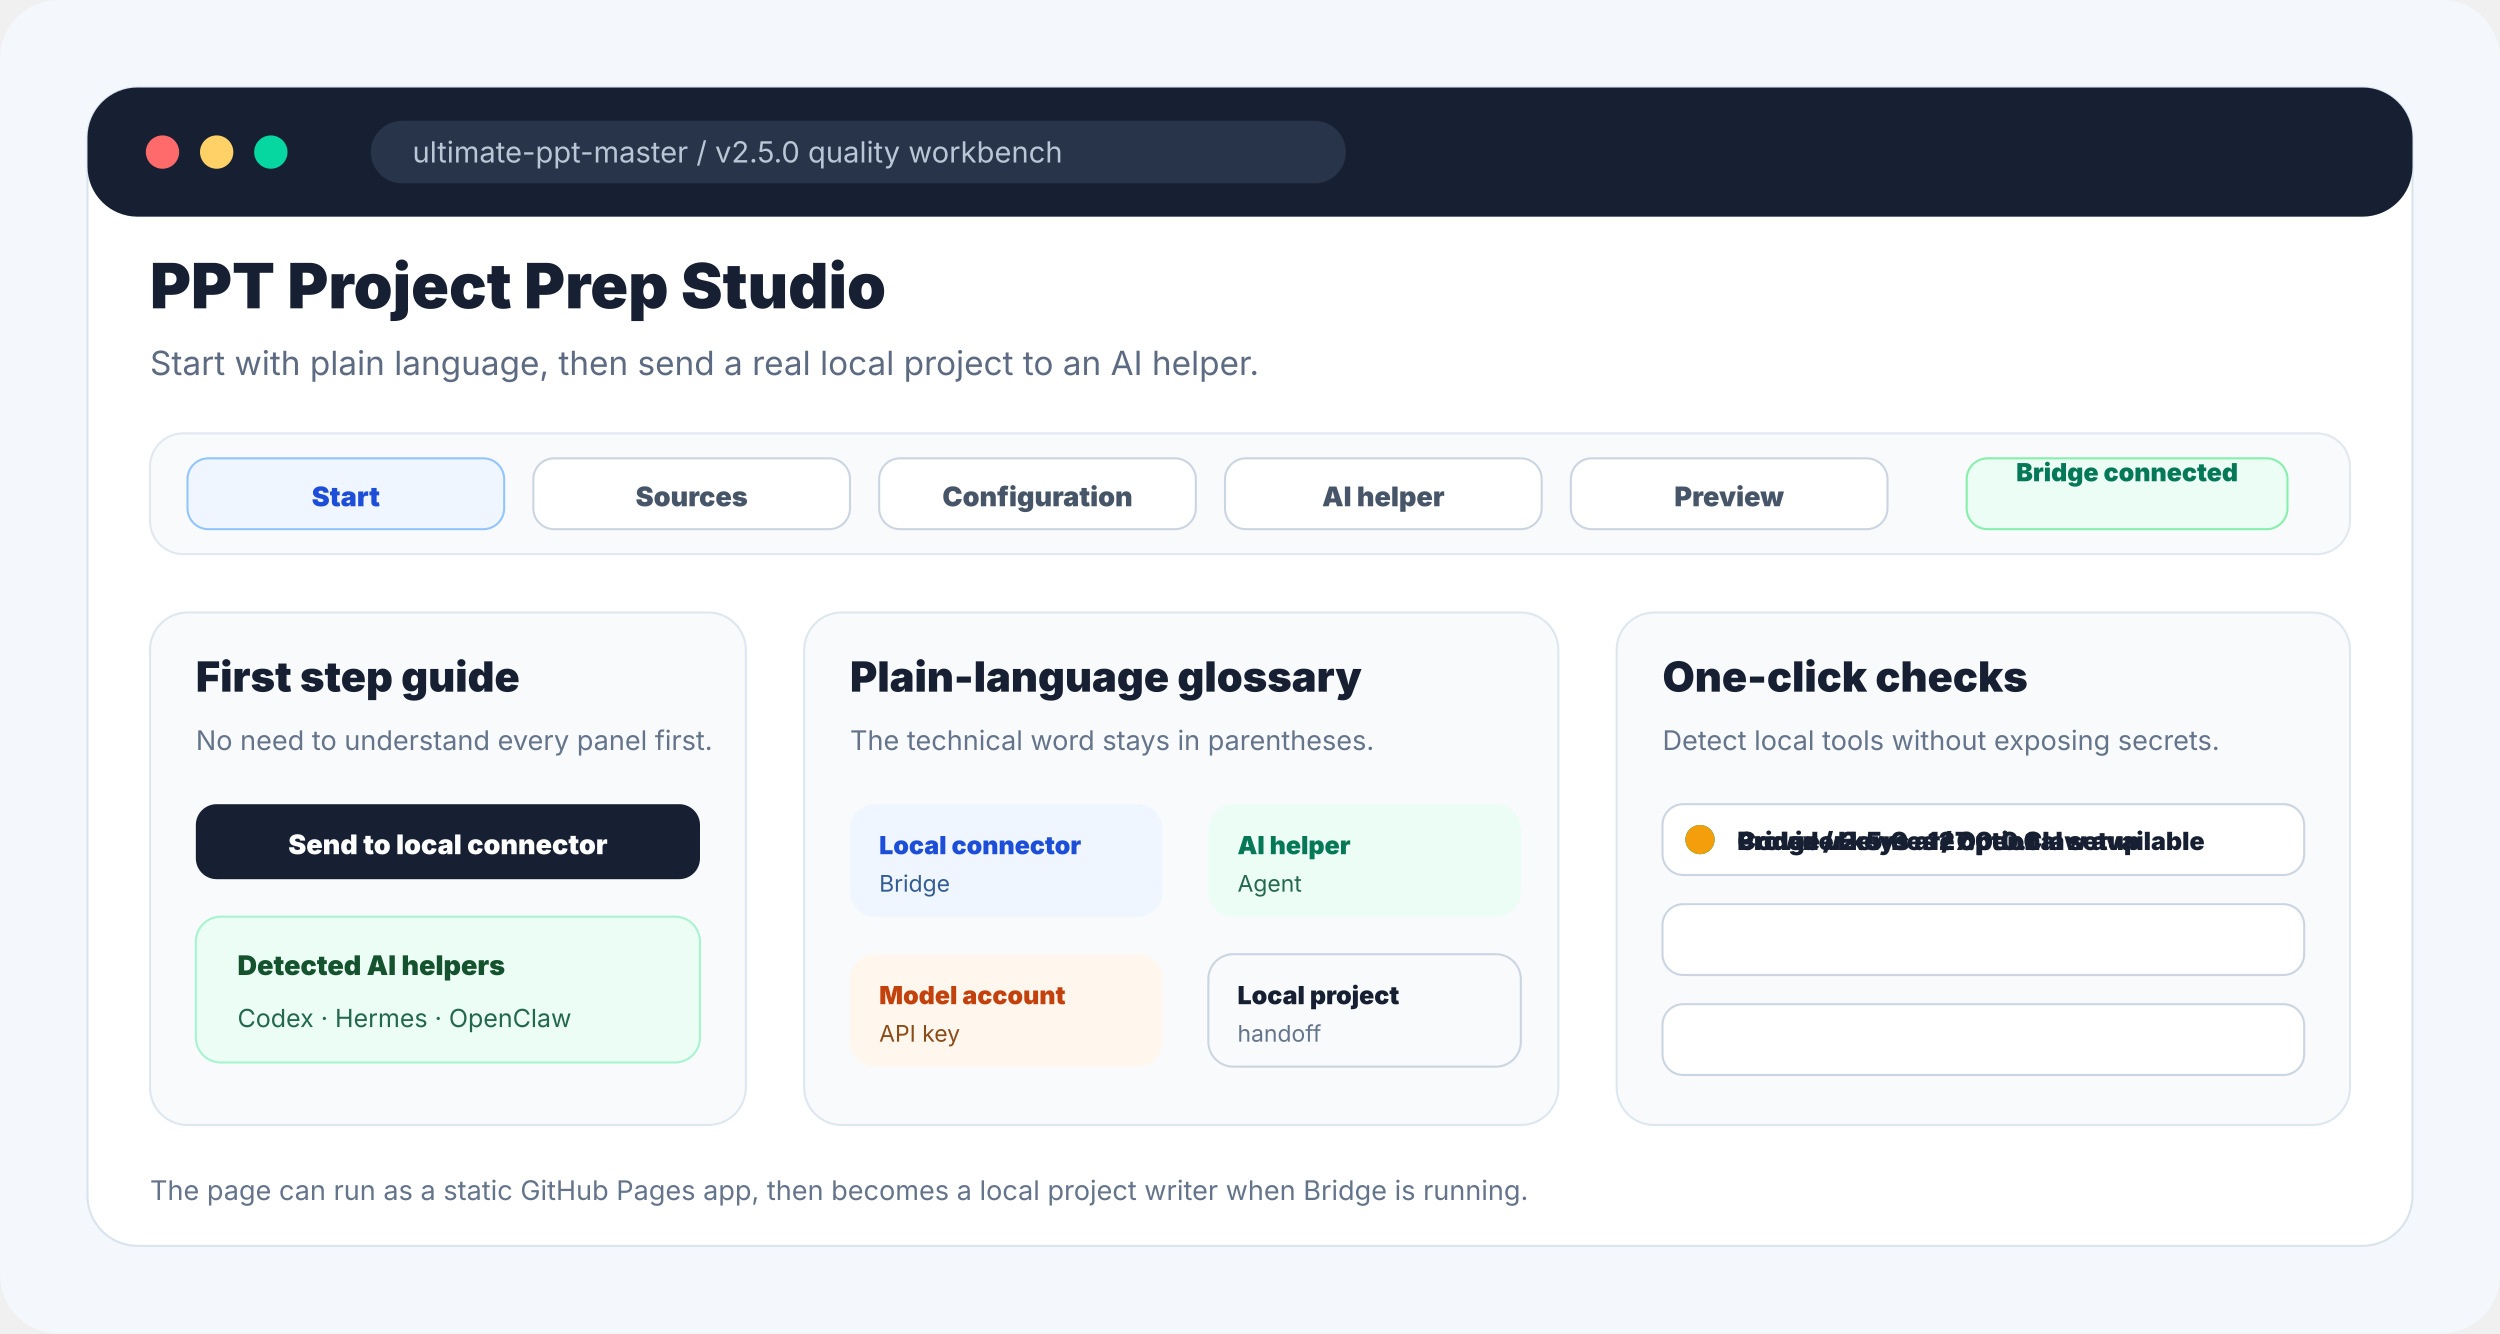
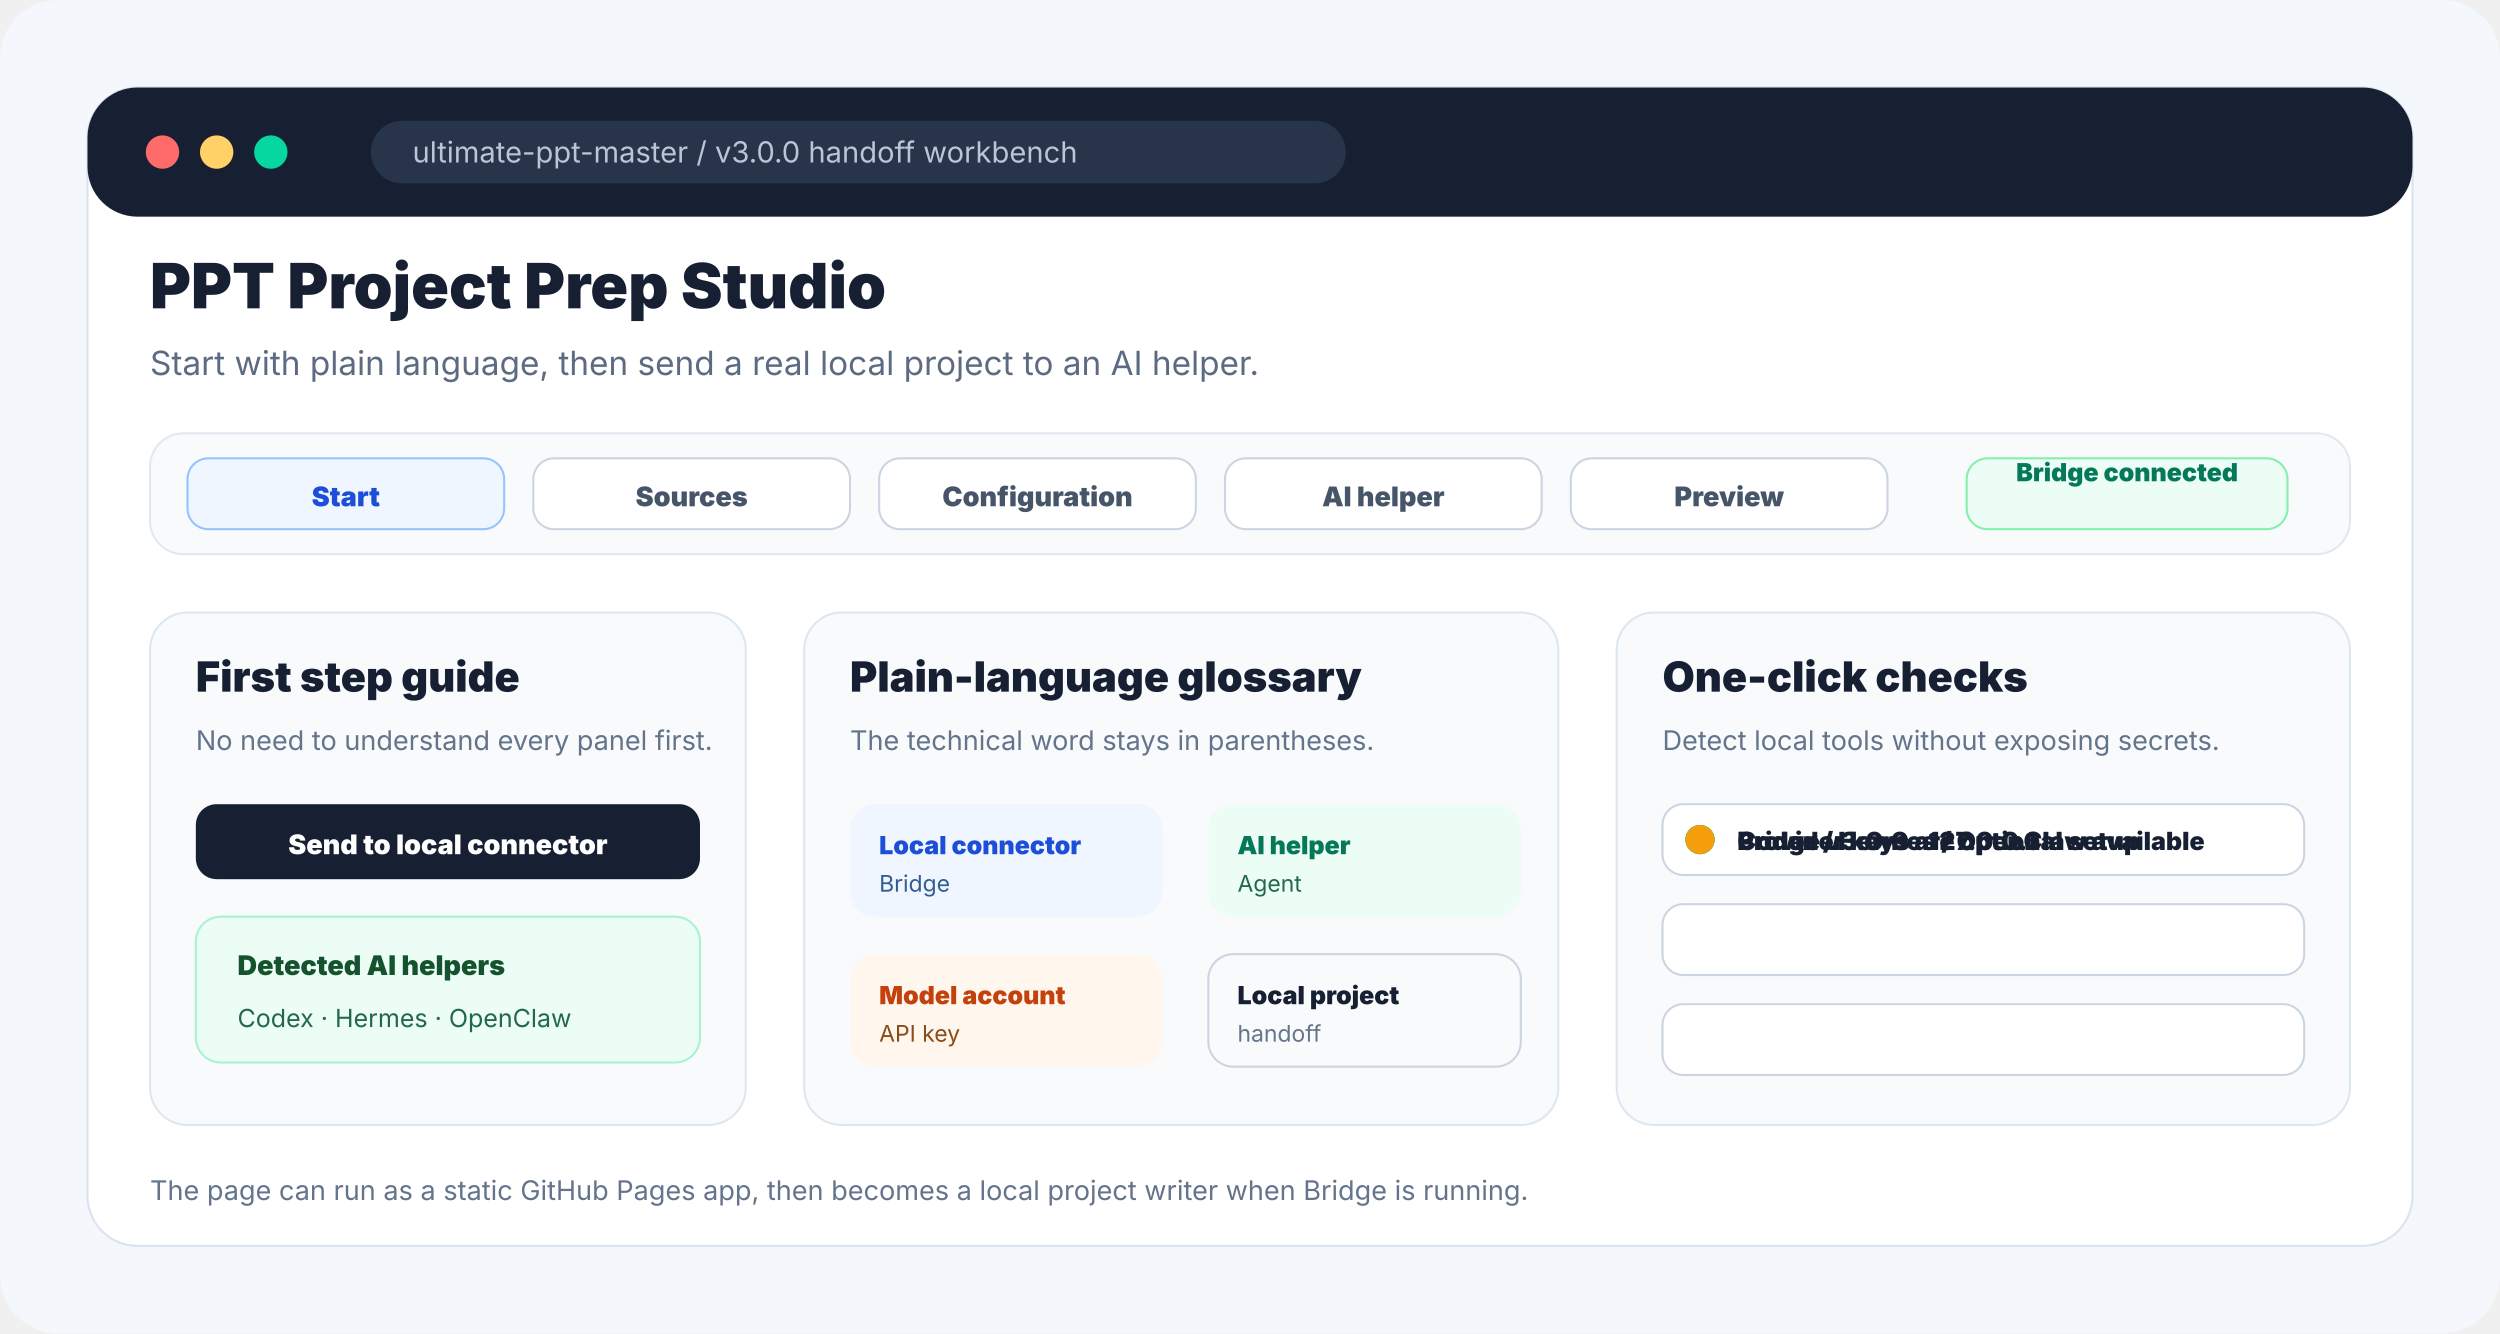
<svg xmlns="http://www.w3.org/2000/svg" width="1200" height="640" viewBox="0 0 1200 640" fill="none" role="img" aria-labelledby="title desc">
  <rect width="1200" height="640" rx="28" fill="#F4F7FB" />
  <rect x="42" y="42" width="1116" height="556" rx="24" fill="#FFFFFF" stroke="#D9E3EE" />
  <rect x="42" y="42" width="1116" height="62" rx="24" fill="#172033" />
  <circle cx="78" cy="73" r="8" fill="#FF6B6B" />
  <circle cx="104" cy="73" r="8" fill="#FFD166" />
  <circle cx="130" cy="73" r="8" fill="#06D6A0" />
  <rect x="178" y="58" width="468" height="30" rx="15" fill="#27344A" />
-   <text x="198" y="78" fill="#B9C6D6" font-family="Inter, Arial, sans-serif" font-size="14">ultimate-ppt-master / v2.5.0 quality workbench</text>
+   <text x="198" y="78" fill="#B9C6D6" font-family="Inter, Arial, sans-serif" font-size="14">ultimate-ppt-master / v3.0.0 handoff workbench</text>
  <text x="72" y="148" fill="#172033" font-family="Inter, Arial, sans-serif" font-size="30" font-weight="850">PPT Project Prep Studio</text>
  <text x="72" y="180" fill="#5D6B82" font-family="Inter, Arial, sans-serif" font-size="16">Start with plain language, then send a real local project to an AI helper.</text>
  <g transform="translate(72 208)" font-family="Inter, Arial, sans-serif">
    <rect width="1056" height="58" rx="16" fill="#F8FAFC" stroke="#E2E8F0" />
    <g transform="translate(18 12)">
      <rect width="152" height="34" rx="10" fill="#EFF6FF" stroke="#93C5FD" />
      <text x="76" y="23" text-anchor="middle" fill="#1D4ED8" font-size="13" font-weight="850">Start</text>
    </g>
    <g transform="translate(184 12)">
      <rect width="152" height="34" rx="10" fill="#FFFFFF" stroke="#CBD5E1" />
      <text x="76" y="23" text-anchor="middle" fill="#475569" font-size="13" font-weight="850">Sources</text>
    </g>
    <g transform="translate(350 12)">
      <rect width="152" height="34" rx="10" fill="#FFFFFF" stroke="#CBD5E1" />
      <text x="76" y="23" text-anchor="middle" fill="#475569" font-size="13" font-weight="850">Configuration</text>
    </g>
    <g transform="translate(516 12)">
      <rect width="152" height="34" rx="10" fill="#FFFFFF" stroke="#CBD5E1" />
      <text x="76" y="23" text-anchor="middle" fill="#475569" font-size="13" font-weight="850">AI helper</text>
    </g>
    <g transform="translate(682 12)">
      <rect width="152" height="34" rx="10" fill="#FFFFFF" stroke="#CBD5E1" />
      <text x="76" y="23" text-anchor="middle" fill="#475569" font-size="13" font-weight="850">Preview</text>
    </g>
    <rect x="872" y="12" width="154" height="34" rx="10" fill="#ECFDF5" stroke="#86EFAC" />
    <text x="949" y="23" text-anchor="middle" fill="#047857" font-size="12" font-weight="850">Bridge connected</text>
  </g>
  <g transform="translate(72 294)" font-family="Inter, Arial, sans-serif">
    <rect width="286" height="246" rx="18" fill="#F8FAFC" stroke="#DDE7F0" />
    <text x="22" y="38" fill="#172033" font-size="20" font-weight="850">First step guide</text>
    <text x="22" y="66" fill="#64748B" font-size="13">No need to understand every panel first.</text>
    <rect x="22" y="92" width="242" height="36" rx="10" fill="#172033" />
    <text x="143" y="116" text-anchor="middle" fill="#FFFFFF" font-size="13" font-weight="850">Send to local connector</text>
    <rect x="22" y="146" width="242" height="70" rx="12" fill="#ECFDF5" stroke="#A7F3D0" />
    <text x="42" y="174" fill="#14532D" font-size="13" font-weight="850">Detected AI helpers</text>
    <text x="42" y="199" fill="#23684E" font-size="12">Codex · Hermes · OpenClaw</text>
  </g>
  <g transform="translate(386 294)" font-family="Inter, Arial, sans-serif">
    <rect width="362" height="246" rx="18" fill="#F8FAFC" stroke="#DDE7F0" />
    <text x="22" y="38" fill="#172033" font-size="20" font-weight="850">Plain-language glossary</text>
    <text x="22" y="66" fill="#64748B" font-size="13">The technical word stays in parentheses.</text>
    <g transform="translate(22 92)">
      <rect width="150" height="54" rx="12" fill="#EFF6FF" />
      <text x="14" y="24" fill="#1D4ED8" font-size="12" font-weight="900">Local connector</text>
      <text x="14" y="42" fill="#335C91" font-size="11">Bridge</text>
      <rect x="172" width="150" height="54" rx="12" fill="#ECFDF5" />
      <text x="186" y="24" fill="#047857" font-size="12" font-weight="900">AI helper</text>
      <text x="186" y="42" fill="#23684E" font-size="11">Agent</text>
      <rect y="72" width="150" height="54" rx="12" fill="#FFF7ED" />
      <text x="14" y="96" fill="#C2410C" font-size="12" font-weight="900">Model account</text>
      <text x="14" y="114" fill="#8A4B17" font-size="11">API key</text>
      <rect x="172" y="72" width="150" height="54" rx="12" fill="#F8FAFC" stroke="#CBD5E1" />
      <text x="186" y="96" fill="#172033" font-size="12" font-weight="900">Local project</text>
      <text x="186" y="114" fill="#64748B" font-size="11">handoff</text>
    </g>
  </g>
  <g transform="translate(776 294)" font-family="Inter, Arial, sans-serif">
    <rect width="352" height="246" rx="18" fill="#F8FAFC" stroke="#DDE7F0" />
    <text x="22" y="38" fill="#172033" font-size="20" font-weight="850">One-click checks</text>
    <text x="22" y="66" fill="#64748B" font-size="13">Detect local tools without exposing secrets.</text>
    <g transform="translate(22 92)">
      <rect width="308" height="34" rx="10" fill="#FFFFFF" stroke="#CBD5E1" />
      <circle cx="18" cy="17" r="7" fill="#10B981" />
-       <text x="36" y="22" fill="#172033" font-size="12" font-weight="850">Bridge v2.5.0 · 127.0.0.1</text>
+       <text x="36" y="22" fill="#172033" font-size="12" font-weight="850">Bridge v3.0.0 · 127.0.0.1</text>
      <rect y="48" width="308" height="34" rx="10" fill="#FFFFFF" stroke="#CBD5E1" />
      <circle cx="18" cy="17" r="7" fill="#10B981" />
      <text x="36" y="22" fill="#172033" font-size="12" font-weight="850">Codex / Hermes / OpenClaw available</text>
      <rect y="96" width="308" height="34" rx="10" fill="#FFFFFF" stroke="#CBD5E1" />
      <circle cx="18" cy="17" r="7" fill="#F59E0B" />
      <text x="36" y="22" fill="#172033" font-size="12" font-weight="850">Provider keys are optional setup</text>
    </g>
  </g>
  <text x="72" y="576" fill="#64748B" font-family="Inter, Arial, sans-serif" font-size="13">The page can run as a static GitHub Pages app, then becomes a local project writer when Bridge is running.</text>
</svg>
